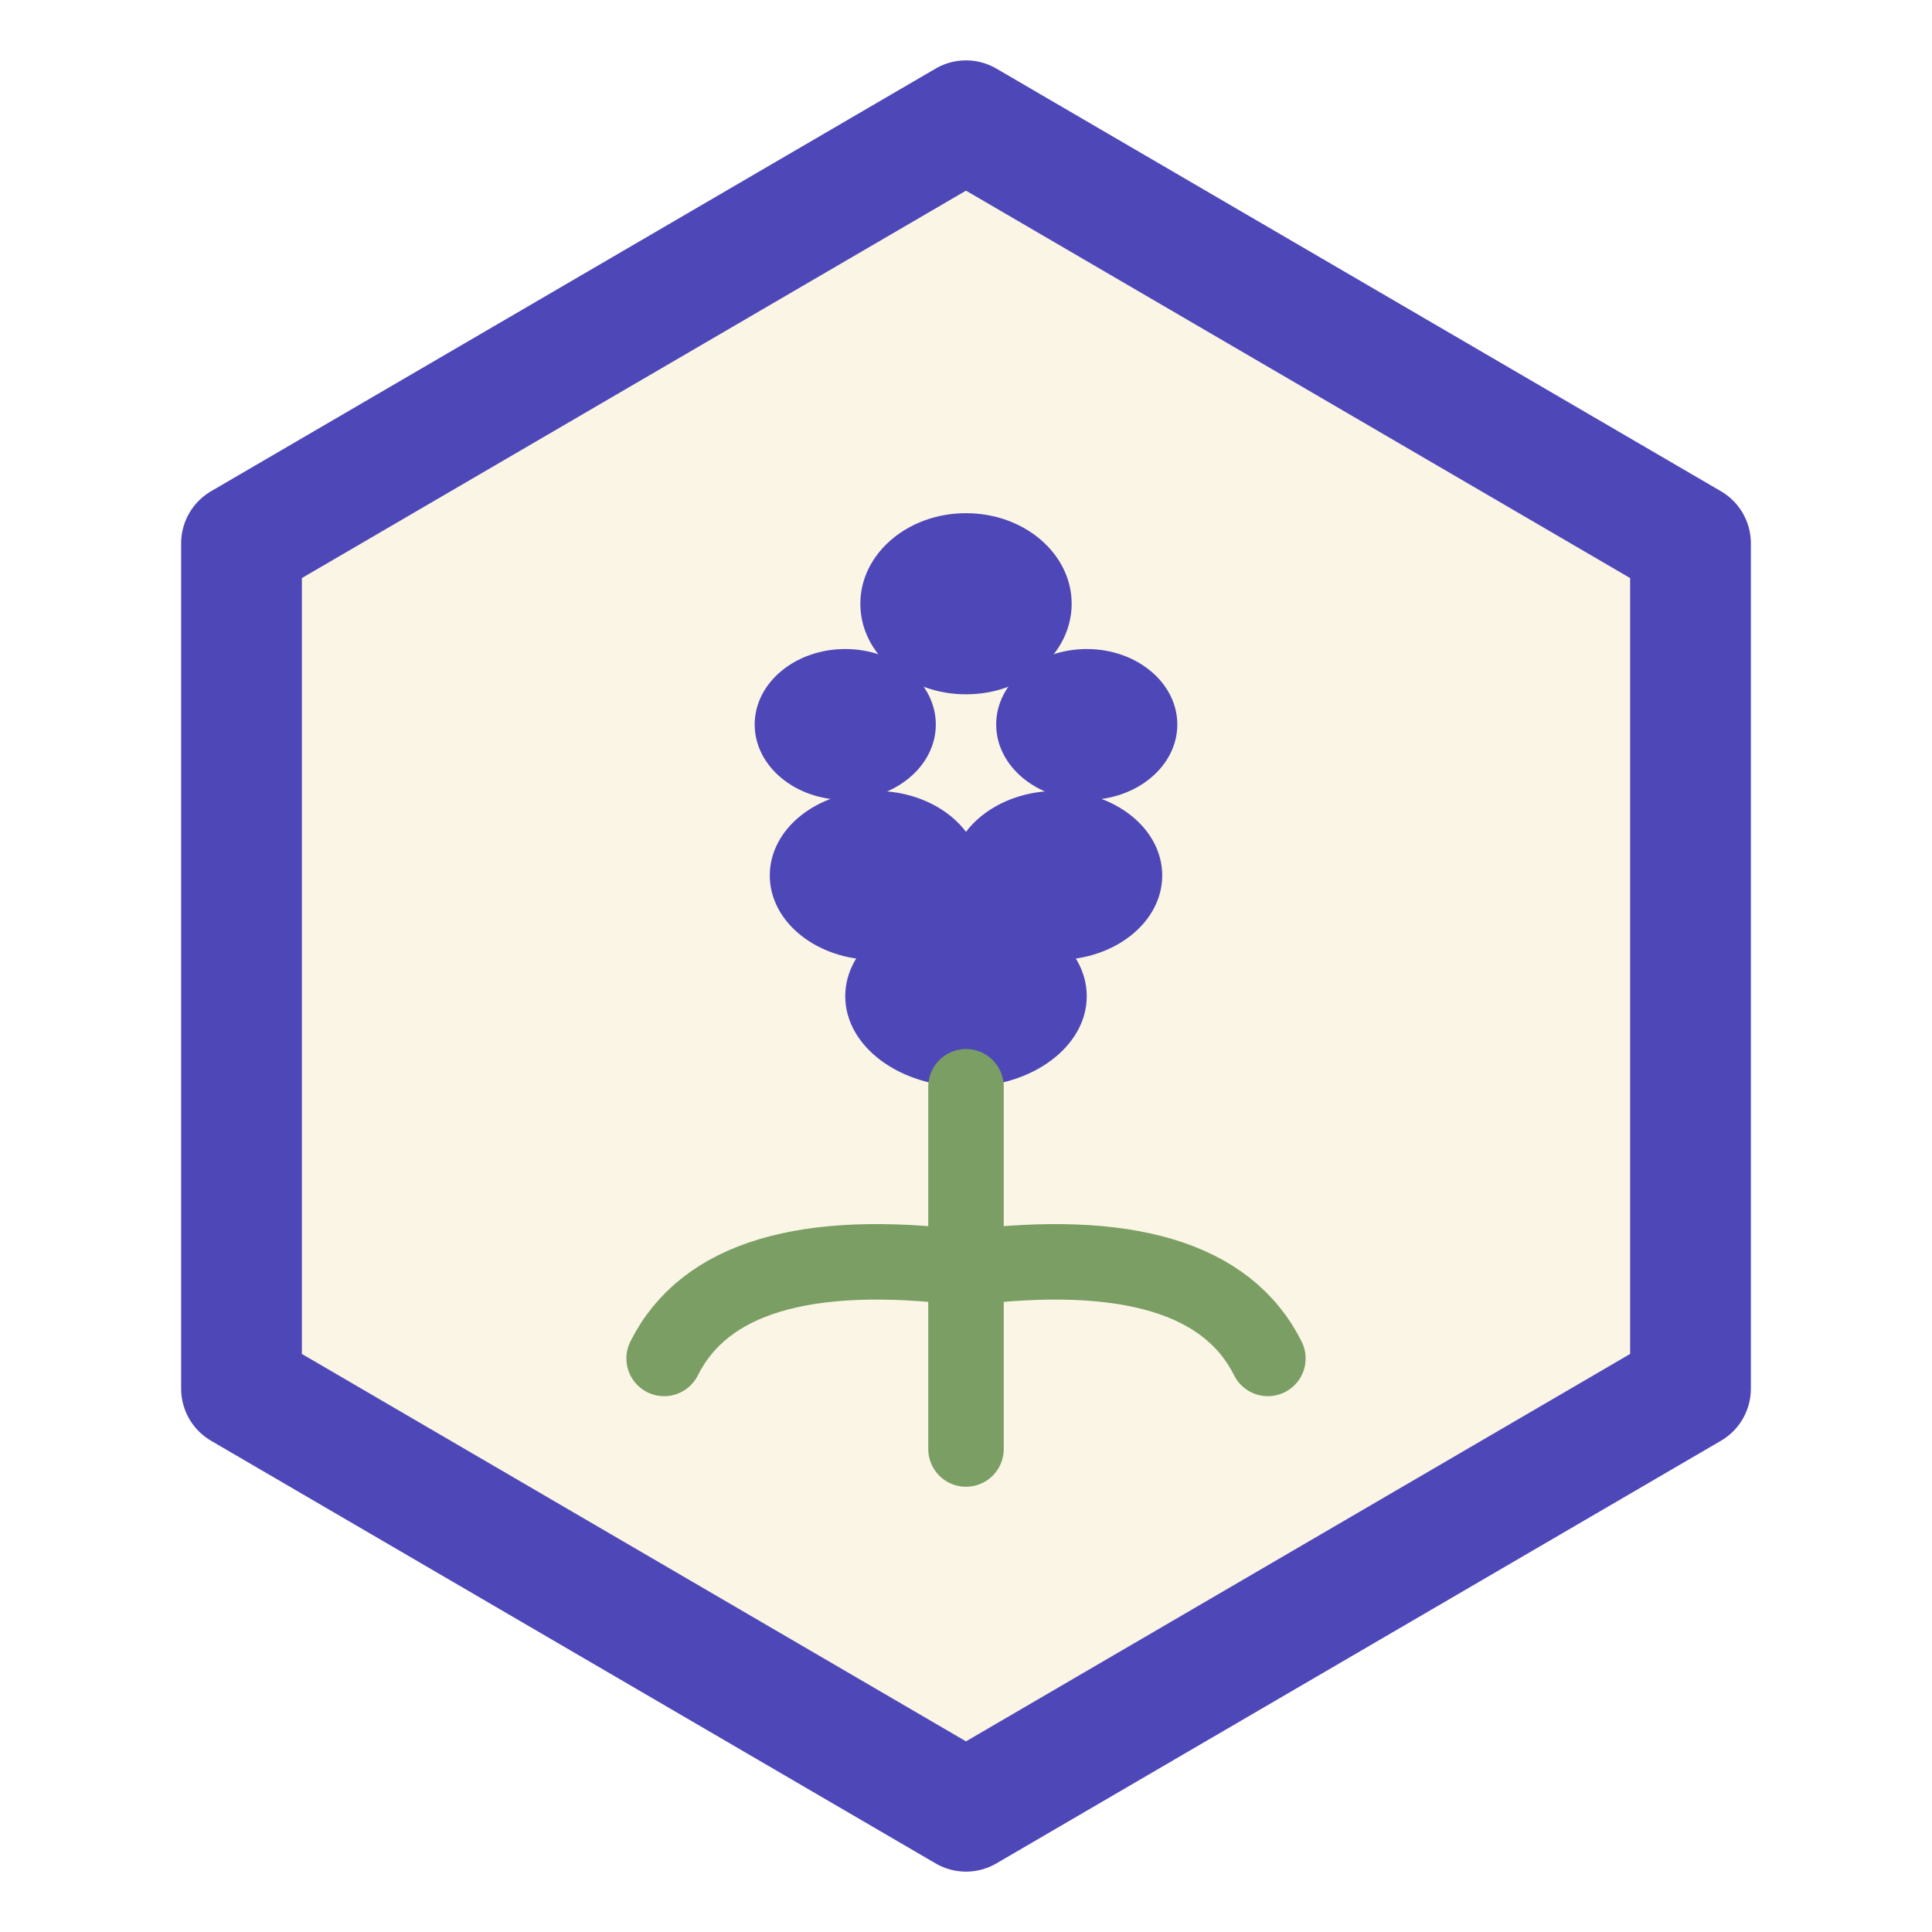
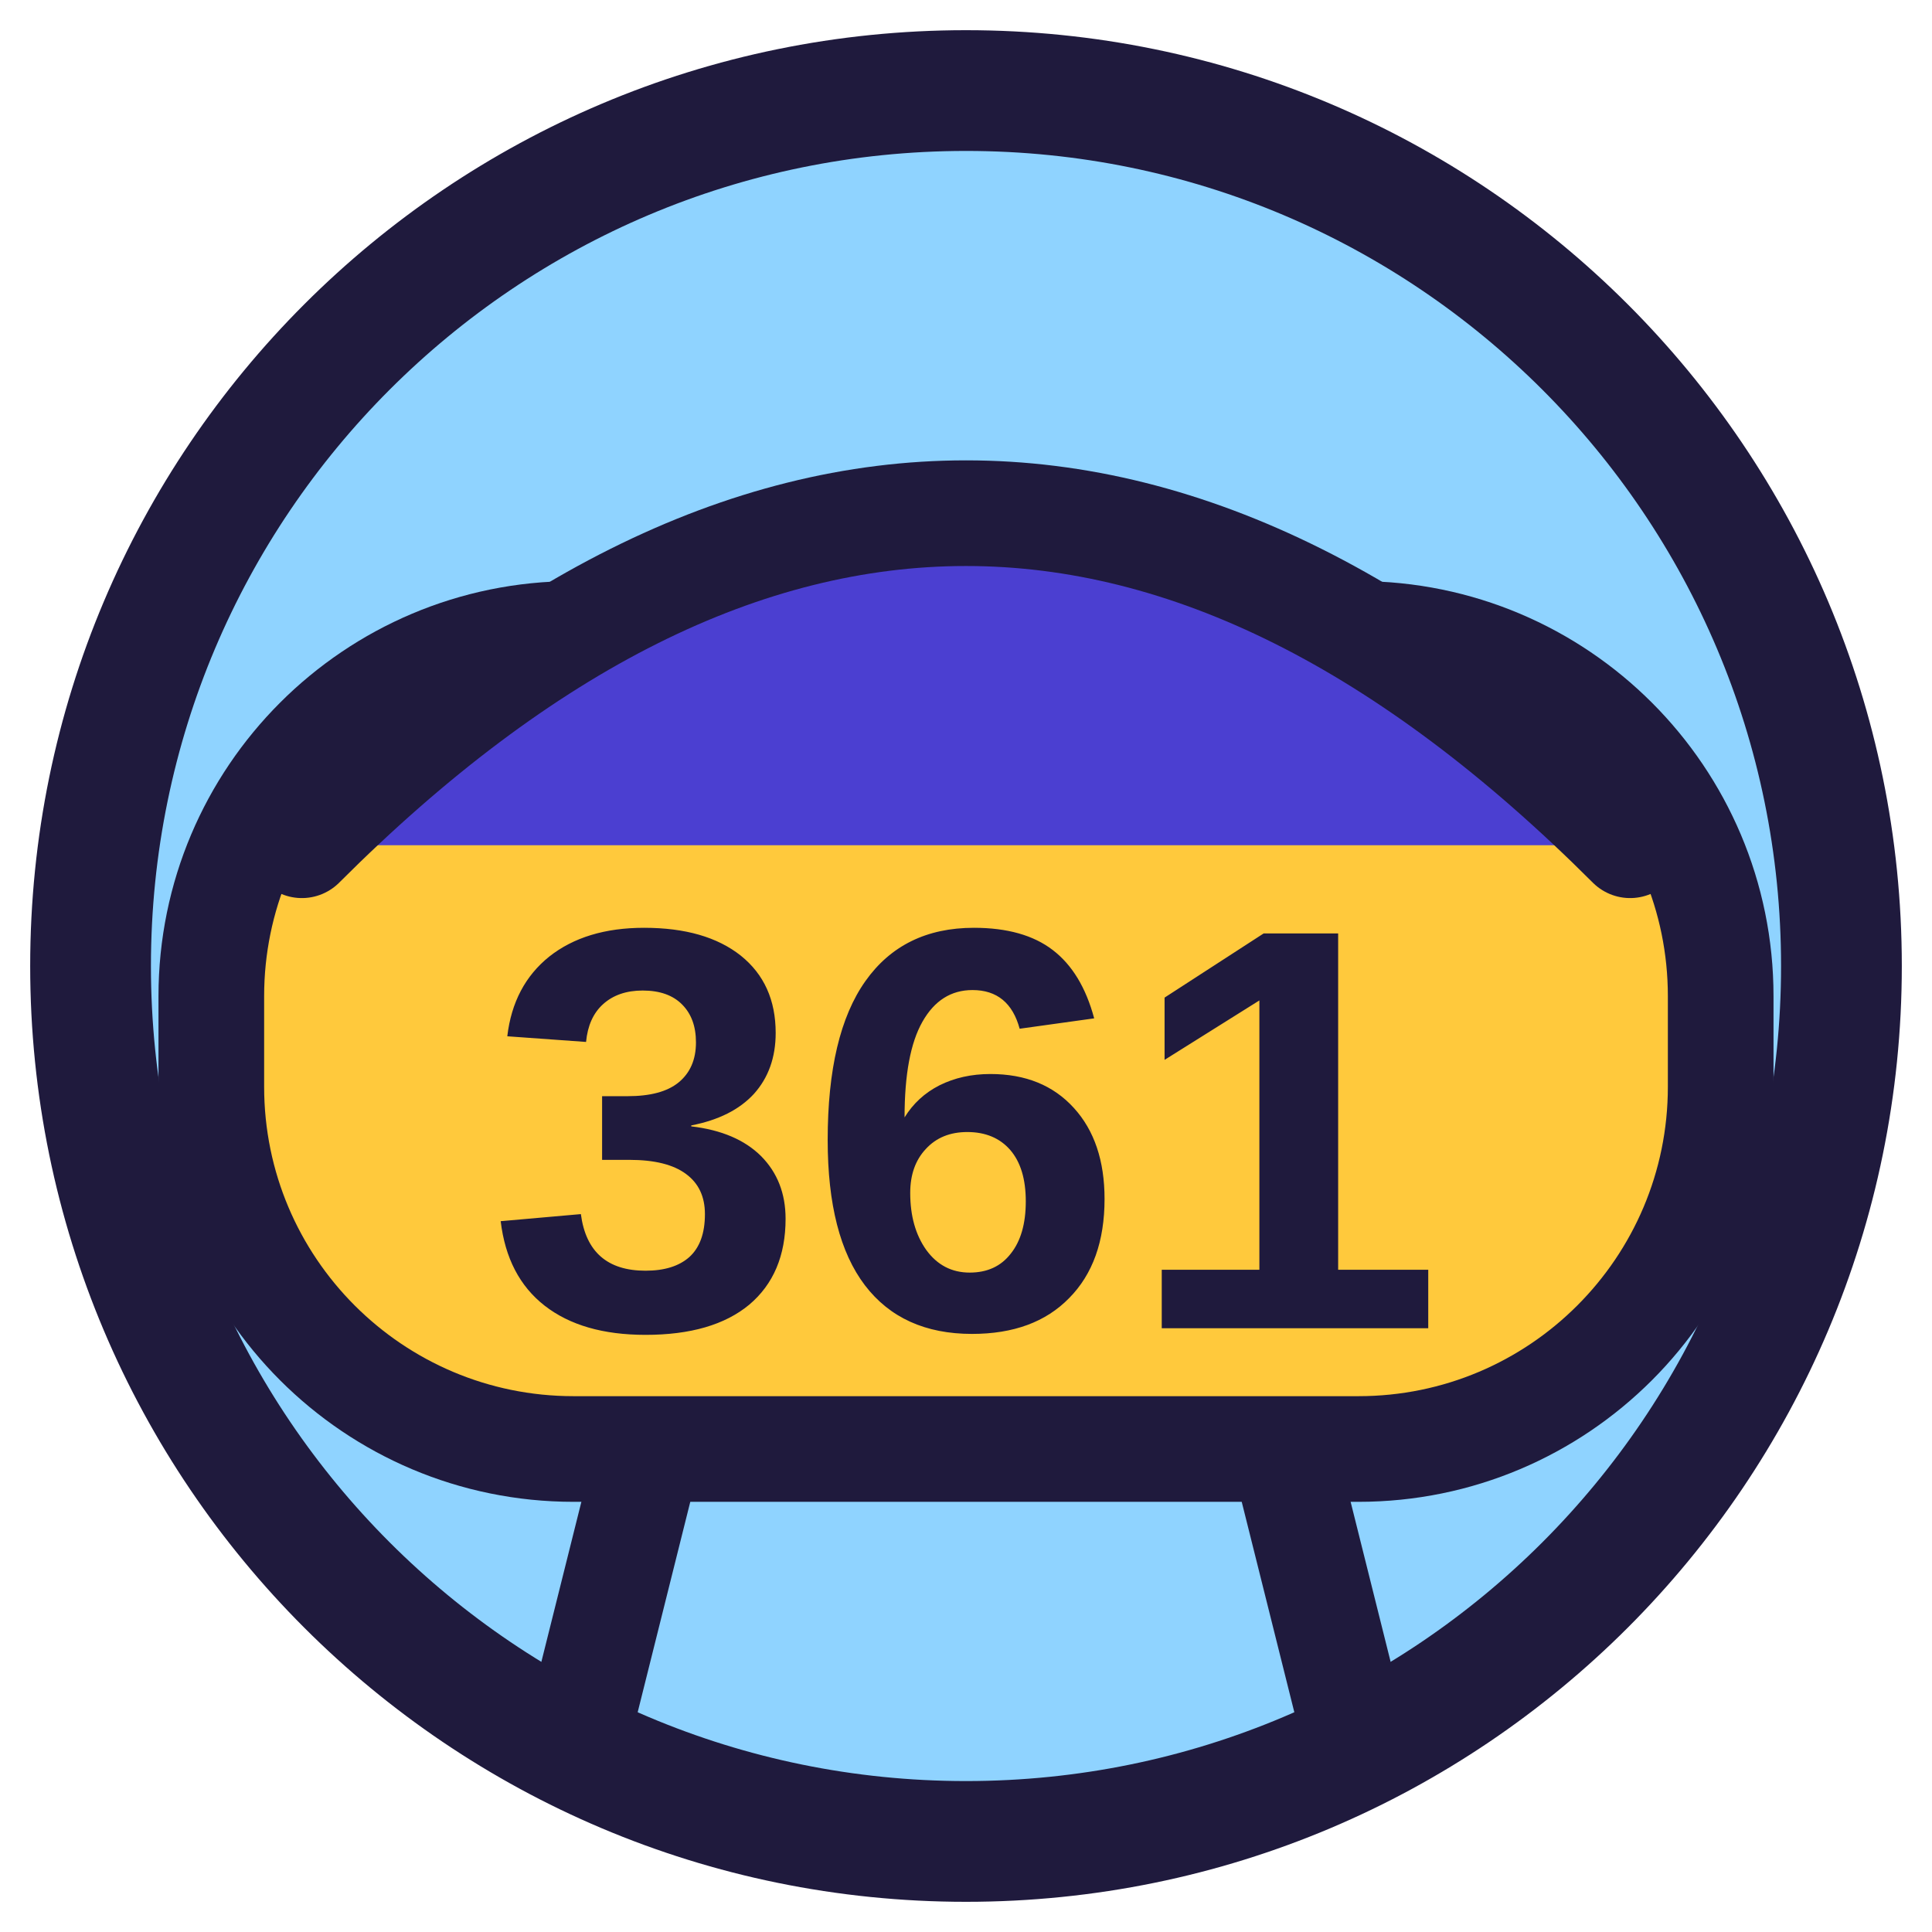
<svg xmlns="http://www.w3.org/2000/svg" viewBox="0 0 64 64" aria-label="The Vic 361">
-   <path d="M32 4 L56 18 L56 46 L32 60 L8 46 L8 18 Z" fill="#FAF5E4" stroke="#4E47B8" stroke-width="4" stroke-linejoin="round" />
-   <g fill="#4E47B8">
-     <ellipse cx="32" cy="20" rx="3.5" ry="3" />
-     <ellipse cx="28" cy="24" rx="3" ry="2.5" />
-     <ellipse cx="36" cy="24" rx="3" ry="2.5" />
-     <ellipse cx="29" cy="29" rx="3.5" ry="2.8" />
-     <ellipse cx="35" cy="29" rx="3.5" ry="2.8" />
-     <ellipse cx="32" cy="33" rx="4" ry="3" />
+   <circle cx="32" cy="32" r="29" fill="#8FD3FF" stroke="#1F1A3D" stroke-width="4" />
+   <g stroke="#1F1A3D" stroke-width="3.5" stroke-linejoin="round" stroke-linecap="round">
+     <path d="M22 46l-3 12M42 46l3 12" fill="none" />
+     <rect x="7" y="21" width="50" height="27" rx="12" fill="#FFC93C" />
+     <path d="M10 28Q32 6 54 28" fill="#4B3FD1" />
  </g>
-   <line x1="32" y1="36" x2="32" y2="48" stroke="#7A9E63" stroke-width="2.5" stroke-linecap="round" />
-   <path d="M32 42 Q24 41 22 45" stroke="#7A9E63" stroke-width="2.5" fill="none" stroke-linecap="round" />
-   <path d="M32 42 Q40 41 42 45" stroke="#7A9E63" stroke-width="2.5" fill="none" stroke-linecap="round" />
+   <text x="32" y="44" text-anchor="middle" font-family="Fredoka, 'Arial Black', Arial, sans-serif" font-weight="900" font-size="19" fill="#1F1A3D">361</text>
</svg>
